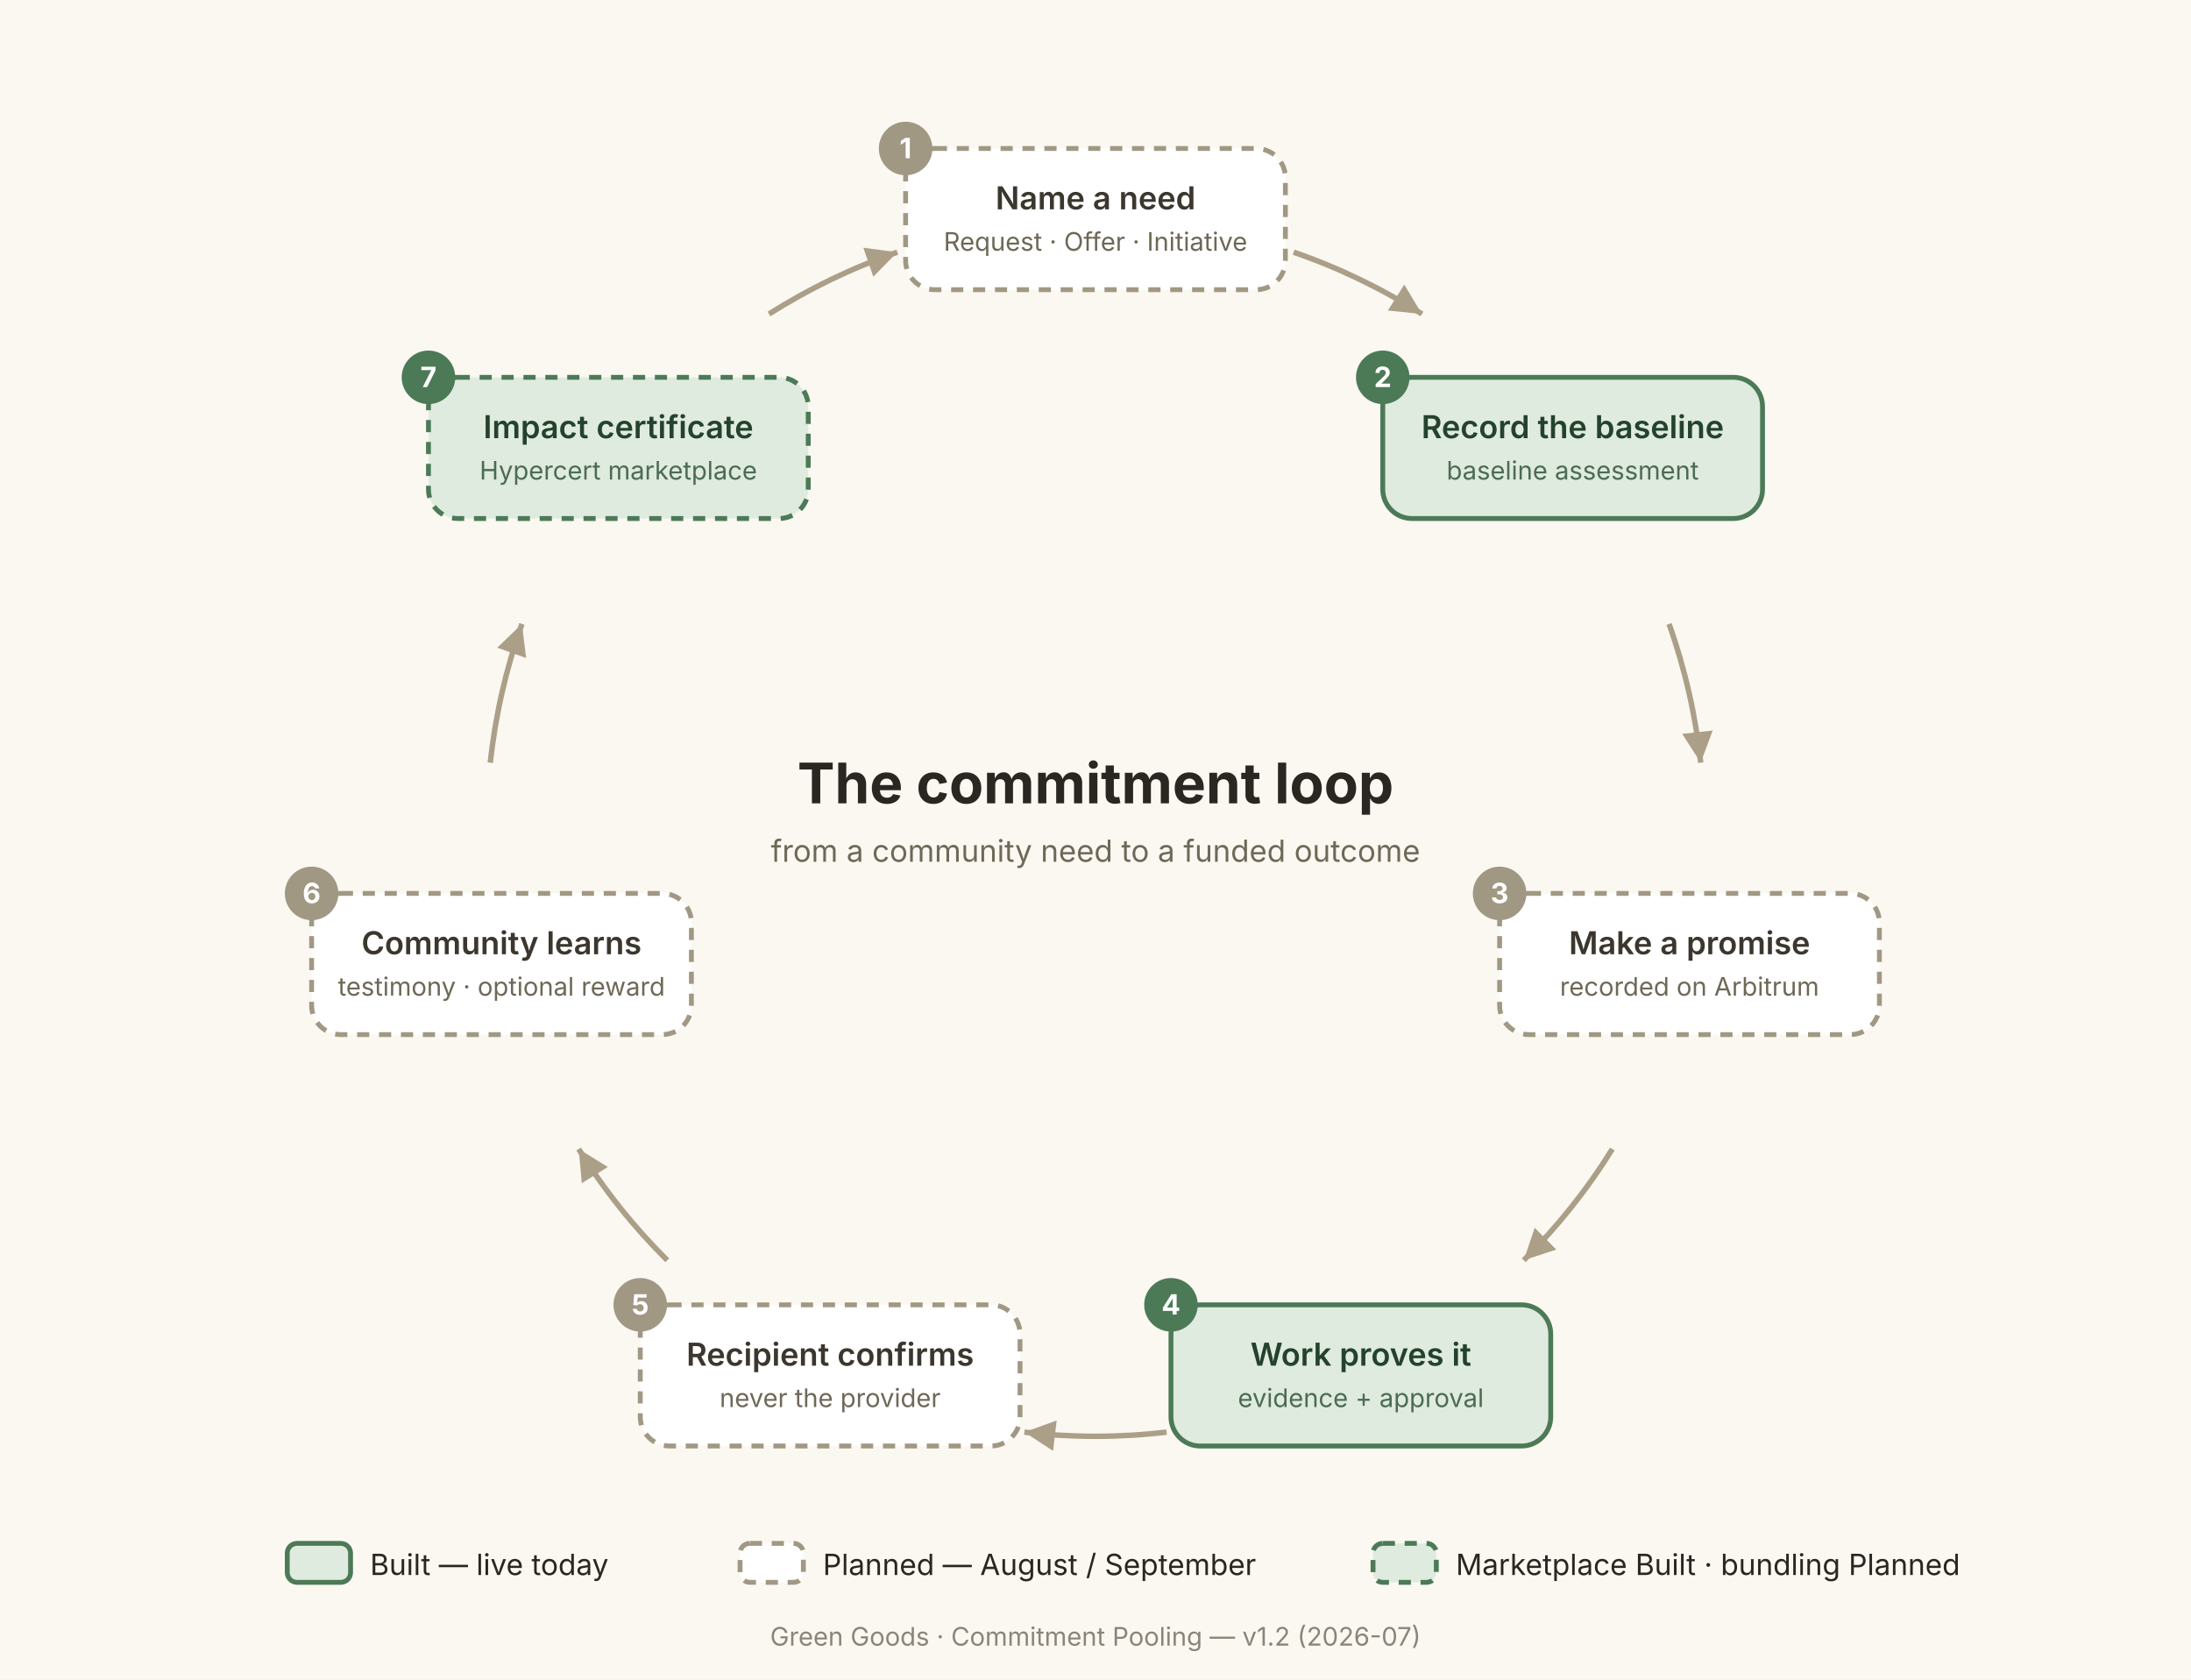
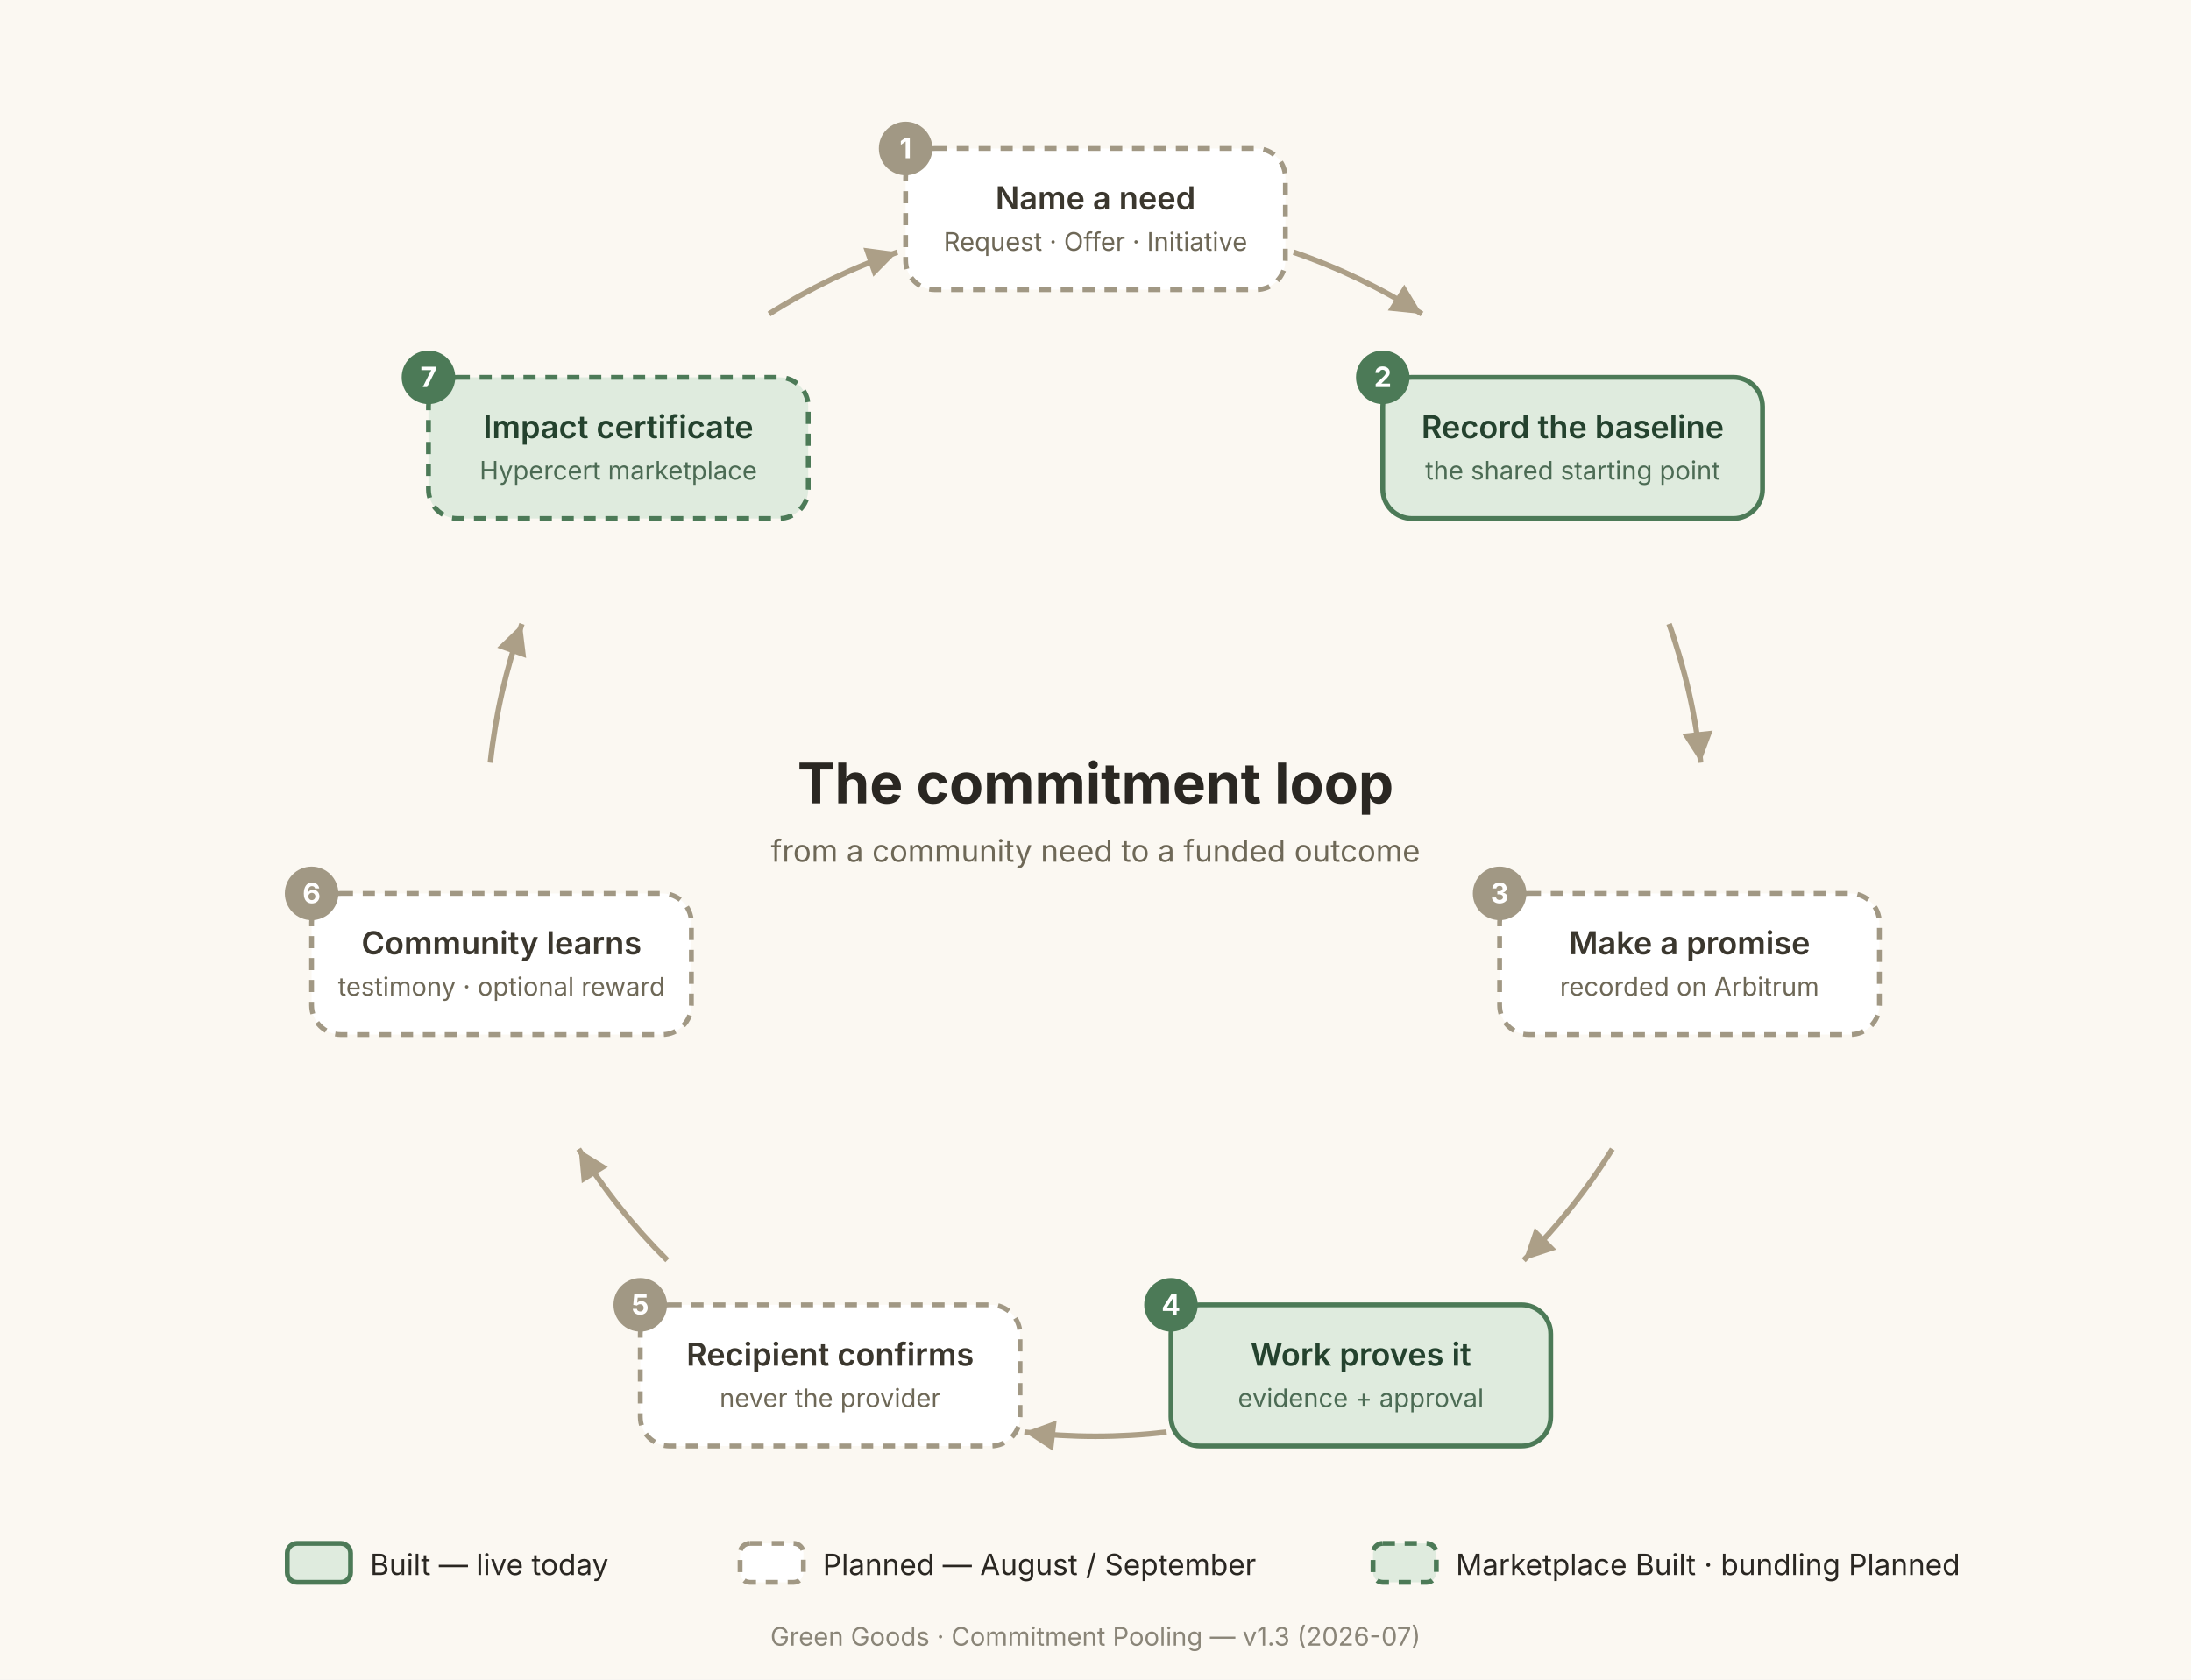
<svg xmlns="http://www.w3.org/2000/svg" width="1800" height="1380" viewBox="0 0 900 690" font-family="Inter, 'Helvetica Neue', Arial, sans-serif">
  <defs>
    <marker id="arrow" viewBox="0 0 10 10" refX="8" refY="5" markerWidth="7" markerHeight="7" orient="auto-start-reverse">
      <path d="M 0 1 L 8 5 L 0 9 Z" fill="#AC9F87" />
    </marker>
  </defs>
  <rect x="0" y="0" width="900" height="690" fill="#FBF8F2" />
  <text x="450" y="330" text-anchor="middle" font-size="23" font-weight="700" fill="#2A2722">The commitment loop</text>
  <text x="450" y="354" text-anchor="middle" font-size="12.5" fill="#6E6857">from a community need to a funded outcome</text>
  <g fill="none" stroke="#AC9F87" stroke-width="2.25" marker-end="url(#arrow)">
    <path d="M 531.4 103.6 A 250 250 0 0 1 584.1 129.0" />
    <path d="M 685.6 256.3 A 250 250 0 0 1 698.6 313.3" />
    <path d="M 662.3 472.0 A 250 250 0 0 1 625.9 517.7" />
    <path d="M 479.2 588.3 A 250 250 0 0 1 420.8 588.3" />
    <path d="M 274.1 517.7 A 250 250 0 0 1 237.7 472.0" />
    <path d="M 201.4 313.3 A 250 250 0 0 1 214.4 256.3" />
    <path d="M 315.9 129.0 A 250 250 0 0 1 368.6 103.6" />
  </g>
  <g>
    <rect x="372" y="61" width="156" height="58" rx="12" fill="#FFFFFF" stroke="#A19884" stroke-width="2" stroke-dasharray="5 4" />
    <circle cx="372" cy="61" r="11" fill="#A19884" />
    <text x="372" y="65" text-anchor="middle" font-size="11.5" font-weight="700" fill="#FFFFFF">1</text>
    <text x="450" y="86" text-anchor="middle" font-size="13" font-weight="600" fill="#3B372E">Name a need</text>
    <text x="450" y="103" text-anchor="middle" font-size="10.5" fill="#6E6857">Request · Offer · Initiative</text>
  </g>
  <g>
    <rect x="568" y="155" width="156" height="58" rx="12" fill="#DFEBDE" stroke="#4C7A57" stroke-width="2" />
    <circle cx="568" cy="155" r="11" fill="#4C7A57" />
    <text x="568" y="159" text-anchor="middle" font-size="11.5" font-weight="700" fill="#FFFFFF">2</text>
    <text x="646" y="180" text-anchor="middle" font-size="13" font-weight="600" fill="#24422E">Record the baseline</text>
-     <text x="646" y="197" text-anchor="middle" font-size="10.5" fill="#4C6B54">baseline assessment</text>
+     <text x="646" y="197" text-anchor="middle" font-size="10.5" fill="#4C6B54">the shared starting point</text>
  </g>
  <g>
    <rect x="616" y="367" width="156" height="58" rx="12" fill="#FFFFFF" stroke="#A19884" stroke-width="2" stroke-dasharray="5 4" />
    <circle cx="616" cy="367" r="11" fill="#A19884" />
    <text x="616" y="371" text-anchor="middle" font-size="11.5" font-weight="700" fill="#FFFFFF">3</text>
    <text x="694" y="392" text-anchor="middle" font-size="13" font-weight="600" fill="#3B372E">Make a promise</text>
    <text x="694" y="409" text-anchor="middle" font-size="10.5" fill="#6E6857">recorded on Arbitrum</text>
  </g>
  <g>
    <rect x="481" y="536" width="156" height="58" rx="12" fill="#DFEBDE" stroke="#4C7A57" stroke-width="2" />
    <circle cx="481" cy="536" r="11" fill="#4C7A57" />
    <text x="481" y="540" text-anchor="middle" font-size="11.5" font-weight="700" fill="#FFFFFF">4</text>
    <text x="559" y="561" text-anchor="middle" font-size="13" font-weight="600" fill="#24422E">Work proves it</text>
    <text x="559" y="578" text-anchor="middle" font-size="10.5" fill="#4C6B54">evidence + approval</text>
  </g>
  <g>
    <rect x="263" y="536" width="156" height="58" rx="12" fill="#FFFFFF" stroke="#A19884" stroke-width="2" stroke-dasharray="5 4" />
    <circle cx="263" cy="536" r="11" fill="#A19884" />
    <text x="263" y="540" text-anchor="middle" font-size="11.5" font-weight="700" fill="#FFFFFF">5</text>
    <text x="341" y="561" text-anchor="middle" font-size="13" font-weight="600" fill="#3B372E">Recipient confirms</text>
    <text x="341" y="578" text-anchor="middle" font-size="10.5" fill="#6E6857">never the provider</text>
  </g>
  <g>
    <rect x="128" y="367" width="156" height="58" rx="12" fill="#FFFFFF" stroke="#A19884" stroke-width="2" stroke-dasharray="5 4" />
    <circle cx="128" cy="367" r="11" fill="#A19884" />
    <text x="128" y="371" text-anchor="middle" font-size="11.5" font-weight="700" fill="#FFFFFF">6</text>
    <text x="206" y="392" text-anchor="middle" font-size="13" font-weight="600" fill="#3B372E">Community learns</text>
    <text x="206" y="409" text-anchor="middle" font-size="10.5" fill="#6E6857">testimony · optional reward</text>
  </g>
  <g>
    <rect x="176" y="155" width="156" height="58" rx="12" fill="#DFEBDE" stroke="#4C7A57" stroke-width="2" stroke-dasharray="5 4" />
    <circle cx="176" cy="155" r="11" fill="#4C7A57" />
    <text x="176" y="159" text-anchor="middle" font-size="11.5" font-weight="700" fill="#FFFFFF">7</text>
    <text x="254" y="180" text-anchor="middle" font-size="13" font-weight="600" fill="#24422E">Impact certificate</text>
    <text x="254" y="197" text-anchor="middle" font-size="10.5" fill="#4C6B54">Hypercert marketplace</text>
  </g>
  <g>
    <rect x="118" y="634" width="26" height="16" rx="4" fill="#DFEBDE" stroke="#4C7A57" stroke-width="2" />
    <text x="152" y="647" font-size="12" fill="#2A2722">Built — live today</text>
    <rect x="304" y="634" width="26" height="16" rx="4" fill="#FFFFFF" stroke="#A19884" stroke-width="2" stroke-dasharray="5 4" />
    <text x="338" y="647" font-size="12" fill="#2A2722">Planned — August / September</text>
    <rect x="564" y="634" width="26" height="16" rx="4" fill="#DFEBDE" stroke="#4C7A57" stroke-width="2" stroke-dasharray="5 4" />
    <text x="598" y="647" font-size="12" fill="#2A2722">Marketplace Built · bundling Planned</text>
  </g>
-   <text x="450" y="676" text-anchor="middle" font-size="10.5" fill="#8A8578">Green Goods · Commitment Pooling — v1.2 (2026-07)</text>
+   <text x="450" y="676" text-anchor="middle" font-size="10.5" fill="#8A8578">Green Goods · Commitment Pooling — v1.3 (2026-07)</text>
</svg>
